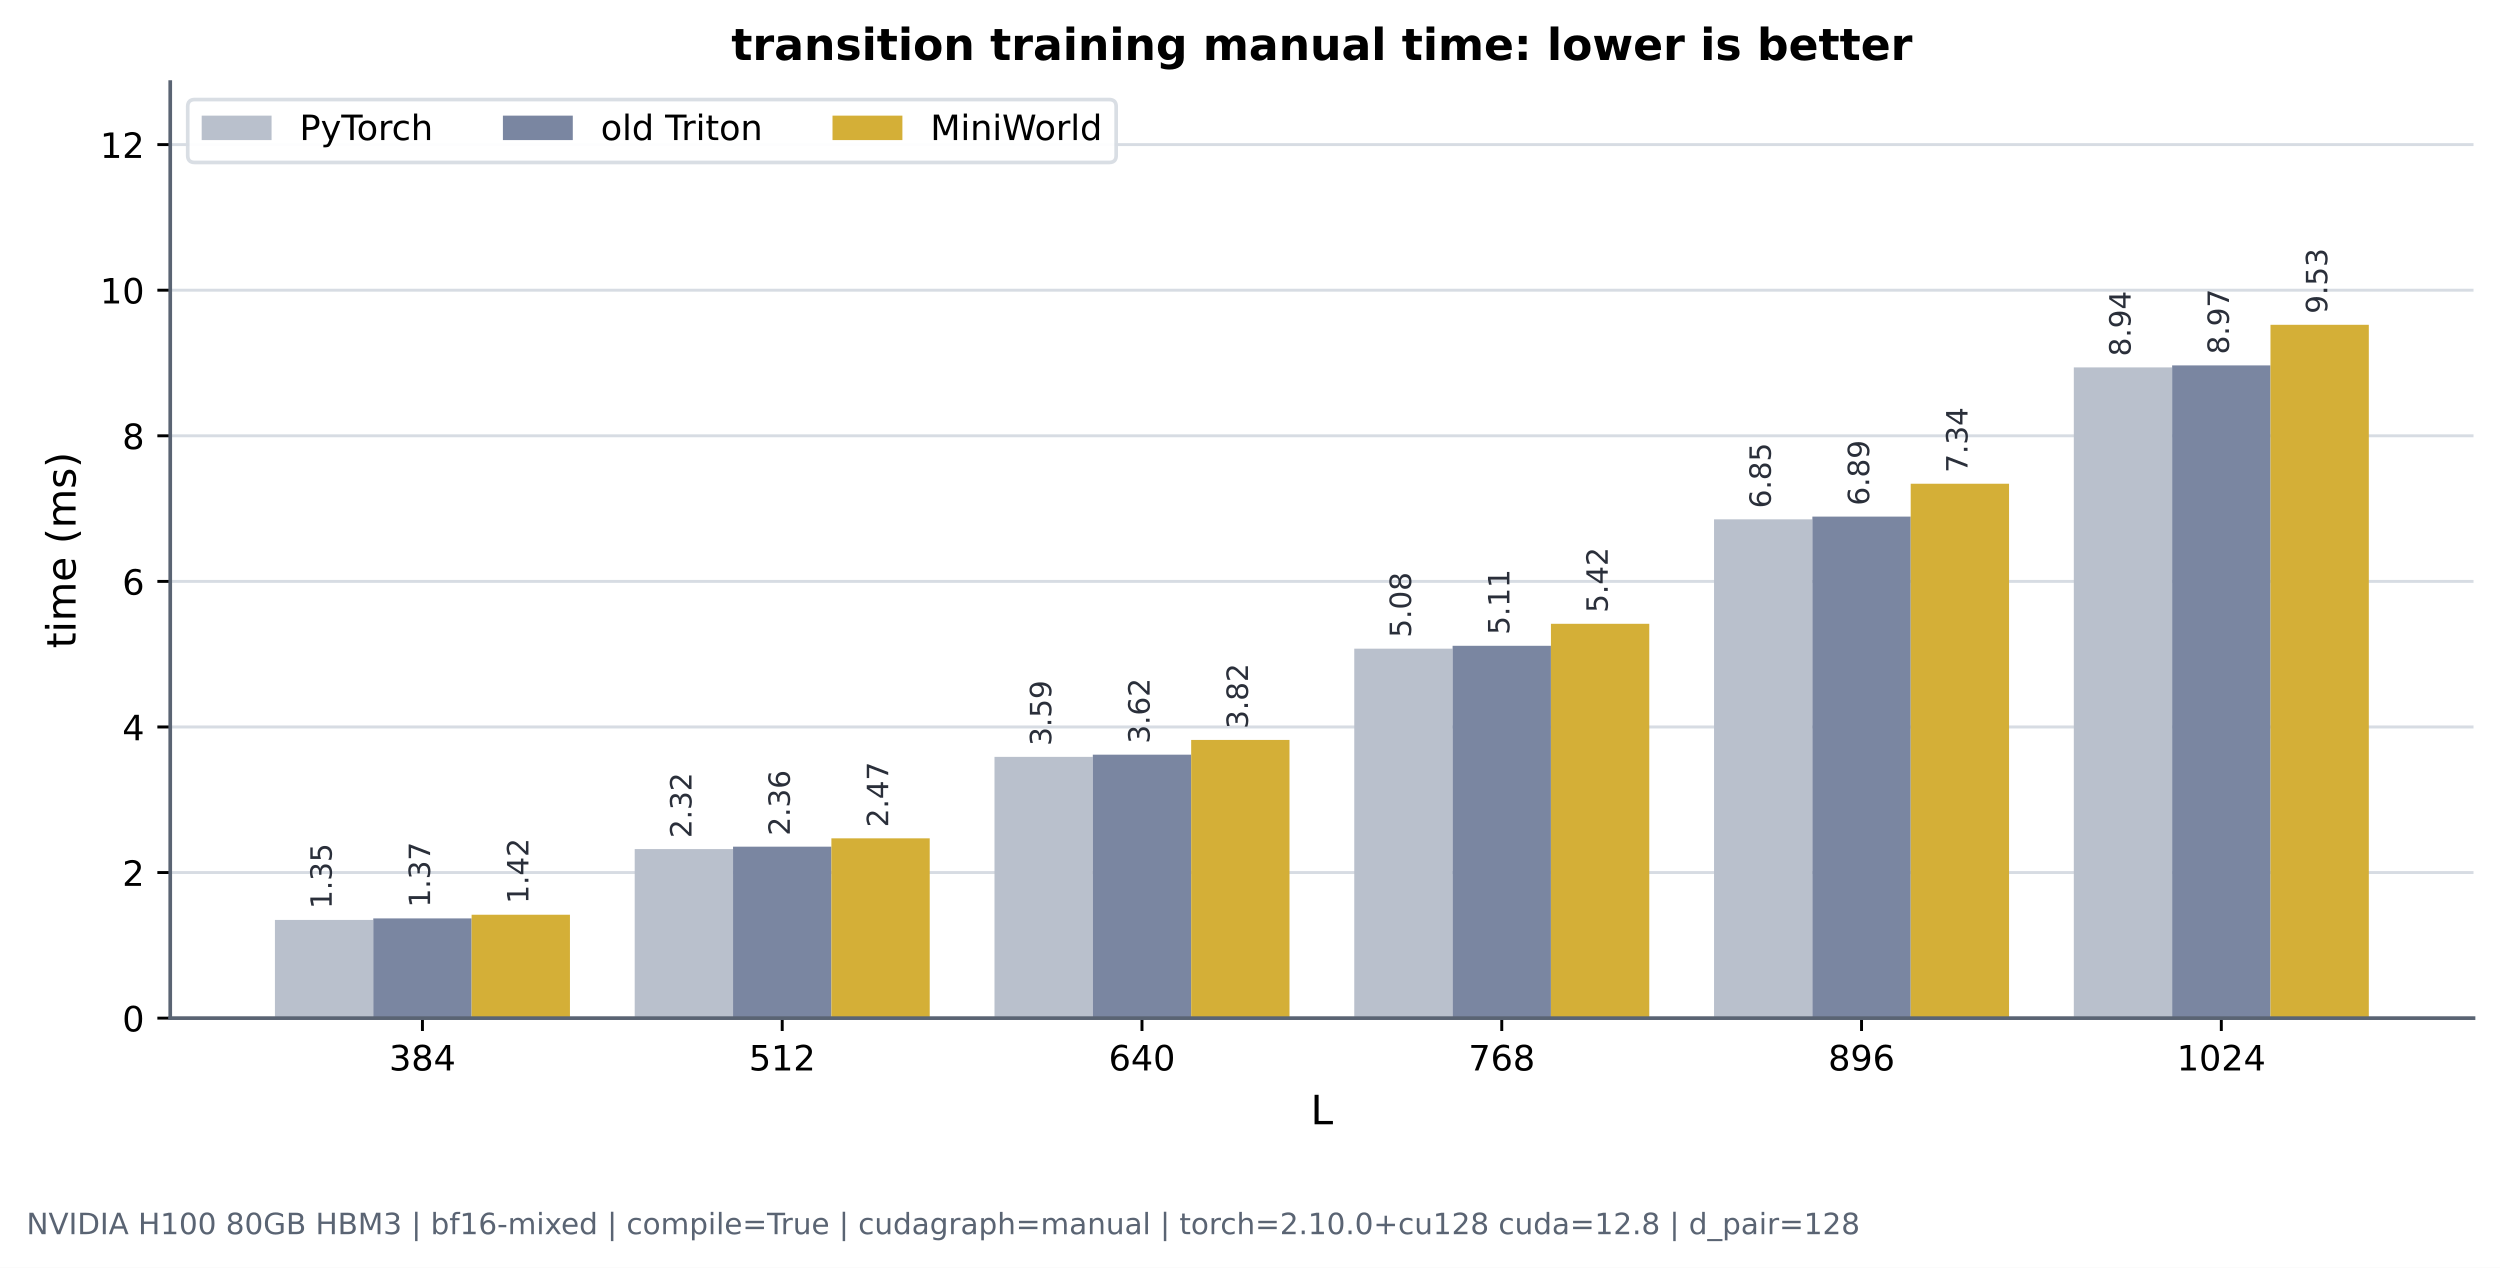
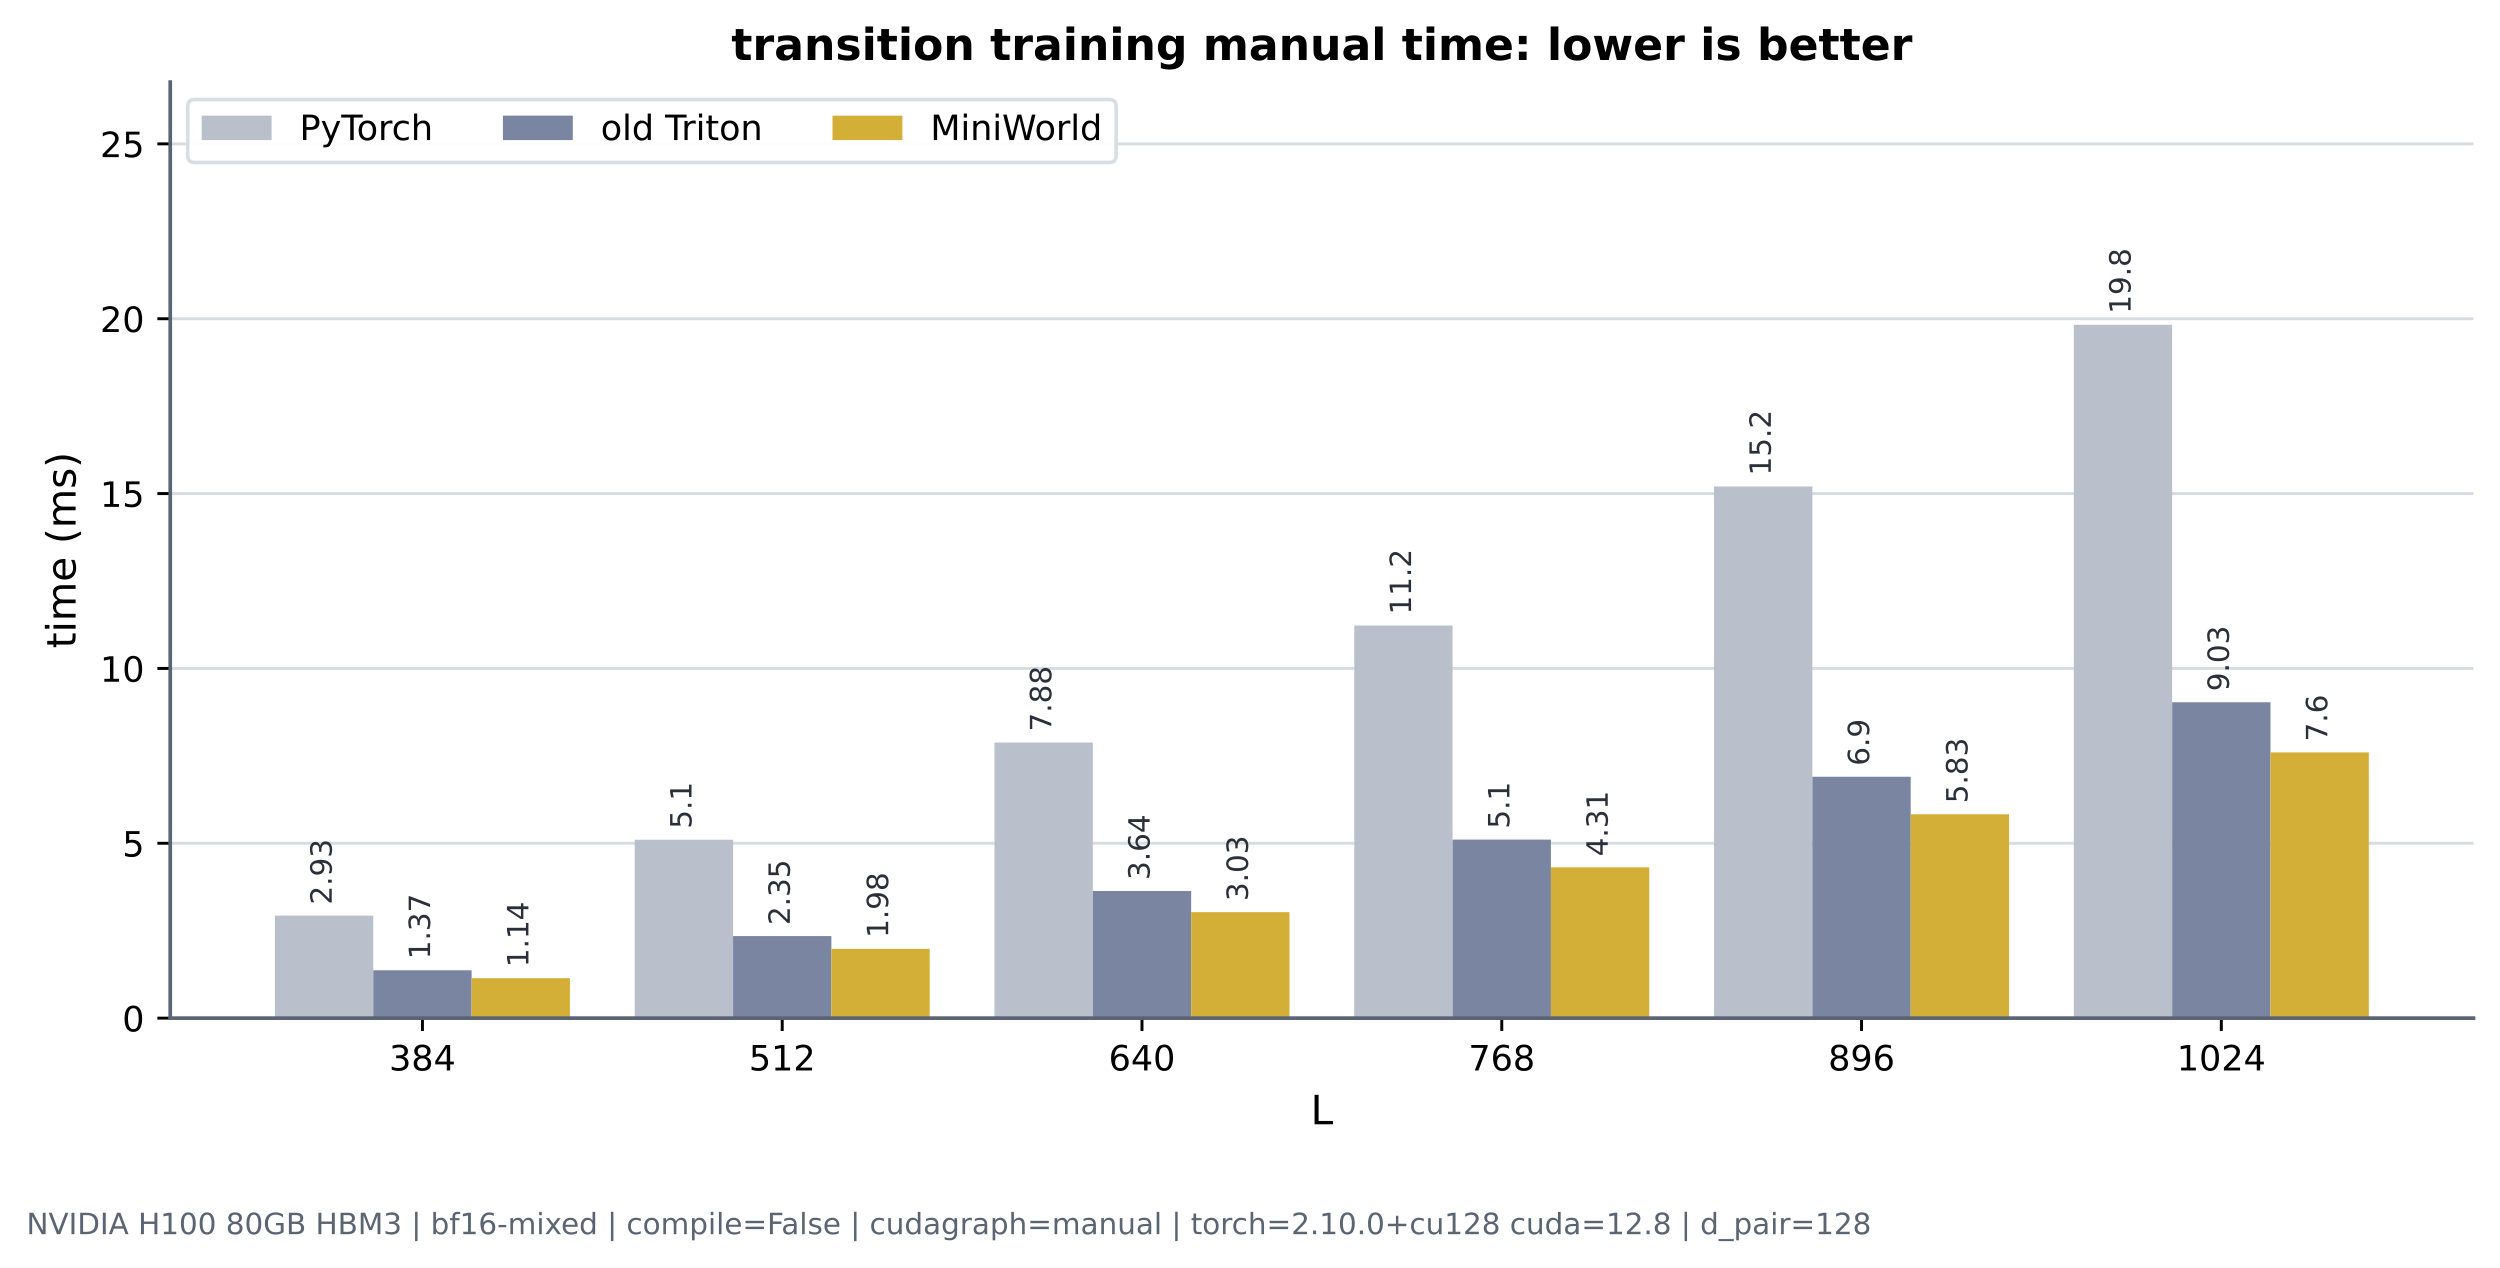
<svg xmlns="http://www.w3.org/2000/svg" xmlns:xlink="http://www.w3.org/1999/xlink" width="679.68pt" height="344.665pt" viewBox="0 0 679.68 344.665" version="1.1">
  <defs>
    <style type="text/css">*{stroke-linejoin: round; stroke-linecap: butt}</style>
  </defs>
  <g id="figure_1">
    <g id="patch_1">
      <path d="M 0 344.665  L 679.68 344.665  L 679.68 0  L 0 0  z " style="fill: #ffffff" />
    </g>
    <g id="axes_1">
      <g id="patch_2">
        <path d="M 46.283 276.805  L 672.48 276.805  L 672.48 22.318  L 46.283 22.318  z " style="fill: #ffffff" />
      </g>
      <g id="matplotlib.axis_1">
        <g id="xtick_1">
          <g id="line2d_1">
            <defs>
-               <path id="mcf6d44be29" d="M 0 0  L 0 3.5  " style="stroke: #000000; stroke-width: 0.8" />
+               <path id="mc400d5cb84" d="M 0 0  L 0 3.5  " style="stroke: #000000; stroke-width: 0.8" />
            </defs>
            <g>
-               <use xlink:href="#mcf6d44be29" x="114.849" y="276.805" style="stroke: #000000; stroke-width: 0.8" />
+               <use xlink:href="#mc400d5cb84" x="114.849" y="276.805" style="stroke: #000000; stroke-width: 0.8" />
            </g>
          </g>
          <g id="text_1">
            <text style="font-size: 9.5px; font-family: 'DejaVu Sans', 'Arial', 'Helvetica', sans-serif; text-anchor: middle" x="114.849" y="291.023" transform="rotate(-0 114.8493 291.0227)">384</text>
          </g>
        </g>
        <g id="xtick_2">
          <g id="line2d_2">
            <g>
-               <use xlink:href="#mcf6d44be29" x="212.662" y="276.805" style="stroke: #000000; stroke-width: 0.8" />
+               <use xlink:href="#mc400d5cb84" x="212.662" y="276.805" style="stroke: #000000; stroke-width: 0.8" />
            </g>
          </g>
          <g id="text_2">
            <text style="font-size: 9.5px; font-family: 'DejaVu Sans', 'Arial', 'Helvetica', sans-serif; text-anchor: middle" x="212.662" y="291.023" transform="rotate(-0 212.6621 291.0227)">512</text>
          </g>
        </g>
        <g id="xtick_3">
          <g id="line2d_3">
            <g>
-               <use xlink:href="#mcf6d44be29" x="310.475" y="276.805" style="stroke: #000000; stroke-width: 0.8" />
+               <use xlink:href="#mc400d5cb84" x="310.475" y="276.805" style="stroke: #000000; stroke-width: 0.8" />
            </g>
          </g>
          <g id="text_3">
            <text style="font-size: 9.5px; font-family: 'DejaVu Sans', 'Arial', 'Helvetica', sans-serif; text-anchor: middle" x="310.475" y="291.023" transform="rotate(-0 310.4749 291.0227)">640</text>
          </g>
        </g>
        <g id="xtick_4">
          <g id="line2d_4">
            <g>
-               <use xlink:href="#mcf6d44be29" x="408.288" y="276.805" style="stroke: #000000; stroke-width: 0.8" />
+               <use xlink:href="#mc400d5cb84" x="408.288" y="276.805" style="stroke: #000000; stroke-width: 0.8" />
            </g>
          </g>
          <g id="text_4">
            <text style="font-size: 9.5px; font-family: 'DejaVu Sans', 'Arial', 'Helvetica', sans-serif; text-anchor: middle" x="408.288" y="291.023" transform="rotate(-0 408.2877 291.0227)">768</text>
          </g>
        </g>
        <g id="xtick_5">
          <g id="line2d_5">
            <g>
-               <use xlink:href="#mcf6d44be29" x="506.1" y="276.805" style="stroke: #000000; stroke-width: 0.8" />
+               <use xlink:href="#mc400d5cb84" x="506.1" y="276.805" style="stroke: #000000; stroke-width: 0.8" />
            </g>
          </g>
          <g id="text_5">
            <text style="font-size: 9.5px; font-family: 'DejaVu Sans', 'Arial', 'Helvetica', sans-serif; text-anchor: middle" x="506.1" y="291.023" transform="rotate(-0 506.1005 291.0227)">896</text>
          </g>
        </g>
        <g id="xtick_6">
          <g id="line2d_6">
            <g>
-               <use xlink:href="#mcf6d44be29" x="603.913" y="276.805" style="stroke: #000000; stroke-width: 0.8" />
+               <use xlink:href="#mc400d5cb84" x="603.913" y="276.805" style="stroke: #000000; stroke-width: 0.8" />
            </g>
          </g>
          <g id="text_6">
            <text style="font-size: 9.5px; font-family: 'DejaVu Sans', 'Arial', 'Helvetica', sans-serif; text-anchor: middle" x="603.913" y="291.023" transform="rotate(-0 603.9132 291.0227)">1024</text>
          </g>
        </g>
        <g id="text_7">
          <text style="font-size: 11px; font-family: 'DejaVu Sans', 'Arial', 'Helvetica', sans-serif; text-anchor: middle" x="359.381" y="305.662" transform="rotate(-0 359.3813 305.6624)">L</text>
        </g>
      </g>
      <g id="matplotlib.axis_2">
        <g id="ytick_1">
          <g id="line2d_7">
-             <path d="M 46.283 276.805  L 672.48 276.805  " clip-path="url(#p036dd2bb85)" style="fill: none; stroke: #d7dce3; stroke-width: 0.8; stroke-linecap: square" />
+             <path d="M 46.283 276.805  L 672.48 276.805  " clip-path="url(#pddd1546715)" style="fill: none; stroke: #d7dce3; stroke-width: 0.8; stroke-linecap: square" />
          </g>
          <g id="line2d_8">
            <defs>
-               <path id="mccee59f877" d="M 0 0  L -3.5 0  " style="stroke: #000000; stroke-width: 0.8" />
+               <path id="mc5fc125fd5" d="M 0 0  L -3.5 0  " style="stroke: #000000; stroke-width: 0.8" />
            </defs>
            <g>
-               <use xlink:href="#mccee59f877" x="46.283" y="276.805" style="stroke: #000000; stroke-width: 0.8" />
+               <use xlink:href="#mc5fc125fd5" x="46.283" y="276.805" style="stroke: #000000; stroke-width: 0.8" />
            </g>
          </g>
          <g id="text_8">
            <text style="font-size: 9.5px; font-family: 'DejaVu Sans', 'Arial', 'Helvetica', sans-serif; text-anchor: end" x="39.283" y="280.414" transform="rotate(-0 39.28258 280.4138)">0</text>
          </g>
        </g>
        <g id="ytick_2">
          <g id="line2d_9">
-             <path d="M 46.283 237.224  L 672.48 237.224  " clip-path="url(#p036dd2bb85)" style="fill: none; stroke: #d7dce3; stroke-width: 0.8; stroke-linecap: square" />
+             <path d="M 46.283 229.266  L 672.48 229.266  " clip-path="url(#pddd1546715)" style="fill: none; stroke: #d7dce3; stroke-width: 0.8; stroke-linecap: square" />
          </g>
          <g id="line2d_10">
            <g>
-               <use xlink:href="#mccee59f877" x="46.283" y="237.224" style="stroke: #000000; stroke-width: 0.8" />
+               <use xlink:href="#mc5fc125fd5" x="46.283" y="229.266" style="stroke: #000000; stroke-width: 0.8" />
            </g>
          </g>
          <g id="text_9">
-             <text style="font-size: 9.5px; font-family: 'DejaVu Sans', 'Arial', 'Helvetica', sans-serif; text-anchor: end" x="39.283" y="240.833" transform="rotate(-0 39.28258 240.8326)">2</text>
+             <text style="font-size: 9.5px; font-family: 'DejaVu Sans', 'Arial', 'Helvetica', sans-serif; text-anchor: end" x="39.283" y="232.875" transform="rotate(-0 39.28258 232.8748)">5</text>
          </g>
        </g>
        <g id="ytick_3">
          <g id="line2d_11">
-             <path d="M 46.283 197.642  L 672.48 197.642  " clip-path="url(#p036dd2bb85)" style="fill: none; stroke: #d7dce3; stroke-width: 0.8; stroke-linecap: square" />
+             <path d="M 46.283 181.727  L 672.48 181.727  " clip-path="url(#pddd1546715)" style="fill: none; stroke: #d7dce3; stroke-width: 0.8; stroke-linecap: square" />
          </g>
          <g id="line2d_12">
            <g>
-               <use xlink:href="#mccee59f877" x="46.283" y="197.642" style="stroke: #000000; stroke-width: 0.8" />
+               <use xlink:href="#mc5fc125fd5" x="46.283" y="181.727" style="stroke: #000000; stroke-width: 0.8" />
            </g>
          </g>
          <g id="text_10">
-             <text style="font-size: 9.5px; font-family: 'DejaVu Sans', 'Arial', 'Helvetica', sans-serif; text-anchor: end" x="39.283" y="201.251" transform="rotate(-0 39.28258 201.2513)">4</text>
+             <text style="font-size: 9.5px; font-family: 'DejaVu Sans', 'Arial', 'Helvetica', sans-serif; text-anchor: end" x="39.283" y="185.336" transform="rotate(-0 39.28258 185.3358)">10</text>
          </g>
        </g>
        <g id="ytick_4">
          <g id="line2d_13">
-             <path d="M 46.283 158.061  L 672.48 158.061  " clip-path="url(#p036dd2bb85)" style="fill: none; stroke: #d7dce3; stroke-width: 0.8; stroke-linecap: square" />
+             <path d="M 46.283 134.188  L 672.48 134.188  " clip-path="url(#pddd1546715)" style="fill: none; stroke: #d7dce3; stroke-width: 0.8; stroke-linecap: square" />
          </g>
          <g id="line2d_14">
            <g>
-               <use xlink:href="#mccee59f877" x="46.283" y="158.061" style="stroke: #000000; stroke-width: 0.8" />
+               <use xlink:href="#mc5fc125fd5" x="46.283" y="134.188" style="stroke: #000000; stroke-width: 0.8" />
            </g>
          </g>
          <g id="text_11">
-             <text style="font-size: 9.5px; font-family: 'DejaVu Sans', 'Arial', 'Helvetica', sans-serif; text-anchor: end" x="39.283" y="161.67" transform="rotate(-0 39.28258 161.67)">6</text>
+             <text style="font-size: 9.5px; font-family: 'DejaVu Sans', 'Arial', 'Helvetica', sans-serif; text-anchor: end" x="39.283" y="137.797" transform="rotate(-0 39.28258 137.7969)">15</text>
          </g>
        </g>
        <g id="ytick_5">
          <g id="line2d_15">
-             <path d="M 46.283 118.48  L 672.48 118.48  " clip-path="url(#p036dd2bb85)" style="fill: none; stroke: #d7dce3; stroke-width: 0.8; stroke-linecap: square" />
+             <path d="M 46.283 86.649  L 672.48 86.649  " clip-path="url(#pddd1546715)" style="fill: none; stroke: #d7dce3; stroke-width: 0.8; stroke-linecap: square" />
          </g>
          <g id="line2d_16">
            <g>
-               <use xlink:href="#mccee59f877" x="46.283" y="118.48" style="stroke: #000000; stroke-width: 0.8" />
+               <use xlink:href="#mc5fc125fd5" x="46.283" y="86.649" style="stroke: #000000; stroke-width: 0.8" />
            </g>
          </g>
          <g id="text_12">
-             <text style="font-size: 9.5px; font-family: 'DejaVu Sans', 'Arial', 'Helvetica', sans-serif; text-anchor: end" x="39.283" y="122.089" transform="rotate(-0 39.28258 122.0888)">8</text>
+             <text style="font-size: 9.5px; font-family: 'DejaVu Sans', 'Arial', 'Helvetica', sans-serif; text-anchor: end" x="39.283" y="90.258" transform="rotate(-0 39.28258 90.25787)">20</text>
          </g>
        </g>
        <g id="ytick_6">
          <g id="line2d_17">
-             <path d="M 46.283 78.899  L 672.48 78.899  " clip-path="url(#p036dd2bb85)" style="fill: none; stroke: #d7dce3; stroke-width: 0.8; stroke-linecap: square" />
+             <path d="M 46.283 39.11  L 672.48 39.11  " clip-path="url(#pddd1546715)" style="fill: none; stroke: #d7dce3; stroke-width: 0.8; stroke-linecap: square" />
          </g>
          <g id="line2d_18">
            <g>
-               <use xlink:href="#mccee59f877" x="46.283" y="78.899" style="stroke: #000000; stroke-width: 0.8" />
+               <use xlink:href="#mc5fc125fd5" x="46.283" y="39.11" style="stroke: #000000; stroke-width: 0.8" />
            </g>
          </g>
          <g id="text_13">
-             <text style="font-size: 9.5px; font-family: 'DejaVu Sans', 'Arial', 'Helvetica', sans-serif; text-anchor: end" x="39.283" y="82.508" transform="rotate(-0 39.28258 82.50753)">10</text>
-           </g>
-         </g>
-         <g id="ytick_7">
-           <g id="line2d_19">
-             <path d="M 46.283 39.317  L 672.48 39.317  " clip-path="url(#p036dd2bb85)" style="fill: none; stroke: #d7dce3; stroke-width: 0.8; stroke-linecap: square" />
-           </g>
-           <g id="line2d_20">
-             <g>
-               <use xlink:href="#mccee59f877" x="46.283" y="39.317" style="stroke: #000000; stroke-width: 0.8" />
-             </g>
-           </g>
-           <g id="text_14">
-             <text style="font-size: 9.5px; font-family: 'DejaVu Sans', 'Arial', 'Helvetica', sans-serif; text-anchor: end" x="39.283" y="42.926" transform="rotate(-0 39.28258 42.92627)">12</text>
-           </g>
-         </g>
-         <g id="text_15">
+             <text style="font-size: 9.5px; font-family: 'DejaVu Sans', 'Arial', 'Helvetica', sans-serif; text-anchor: end" x="39.283" y="42.719" transform="rotate(-0 39.28258 42.71889)">25</text>
+           </g>
+         </g>
+         <g id="text_14">
          <text style="font-size: 11px; font-family: 'DejaVu Sans', 'Arial', 'Helvetica', sans-serif; text-anchor: middle" x="20.551" y="149.562" transform="rotate(-90 20.55125 149.5615)">time (ms)</text>
        </g>
      </g>
      <g id="patch_3">
-         <path d="M 74.746 276.805  L 101.482 276.805  L 101.482 250.098  L 74.746 250.098  z " clip-path="url(#p036dd2bb85)" style="fill: #b9c0cc" />
+         <path d="M 74.746 276.805  L 101.482 276.805  L 101.482 248.926  L 74.746 248.926  z " clip-path="url(#pddd1546715)" style="fill: #b9c0cc" />
      </g>
      <g id="patch_4">
-         <path d="M 172.559 276.805  L 199.294 276.805  L 199.294 230.844  L 172.559 230.844  z " clip-path="url(#p036dd2bb85)" style="fill: #b9c0cc" />
+         <path d="M 172.559 276.805  L 199.294 276.805  L 199.294 228.305  L 172.559 228.305  z " clip-path="url(#pddd1546715)" style="fill: #b9c0cc" />
      </g>
      <g id="patch_5">
-         <path d="M 270.372 276.805  L 297.107 276.805  L 297.107 205.771  L 270.372 205.771  z " clip-path="url(#p036dd2bb85)" style="fill: #b9c0cc" />
+         <path d="M 270.372 276.805  L 297.107 276.805  L 297.107 201.871  L 270.372 201.871  z " clip-path="url(#pddd1546715)" style="fill: #b9c0cc" />
      </g>
      <g id="patch_6">
-         <path d="M 368.184 276.805  L 394.92 276.805  L 394.92 176.361  L 368.184 176.361  z " clip-path="url(#p036dd2bb85)" style="fill: #b9c0cc" />
+         <path d="M 368.184 276.805  L 394.92 276.805  L 394.92 170.067  L 368.184 170.067  z " clip-path="url(#pddd1546715)" style="fill: #b9c0cc" />
      </g>
      <g id="patch_7">
-         <path d="M 465.997 276.805  L 492.733 276.805  L 492.733 141.19  L 465.997 141.19  z " clip-path="url(#p036dd2bb85)" style="fill: #b9c0cc" />
+         <path d="M 465.997 276.805  L 492.733 276.805  L 492.733 132.262  L 465.997 132.262  z " clip-path="url(#pddd1546715)" style="fill: #b9c0cc" />
      </g>
      <g id="patch_8">
-         <path d="M 563.81 276.805  L 590.545 276.805  L 590.545 99.888  L 563.81 99.888  z " clip-path="url(#p036dd2bb85)" style="fill: #b9c0cc" />
+         <path d="M 563.81 276.805  L 590.545 276.805  L 590.545 88.296  L 563.81 88.296  z " clip-path="url(#pddd1546715)" style="fill: #b9c0cc" />
      </g>
      <g id="patch_9">
-         <path d="M 101.482 276.805  L 128.217 276.805  L 128.217 249.694  L 101.482 249.694  z " clip-path="url(#p036dd2bb85)" style="fill: #7a86a1" />
+         <path d="M 101.482 276.805  L 128.217 276.805  L 128.217 263.787  L 101.482 263.787  z " clip-path="url(#pddd1546715)" style="fill: #7a86a1" />
      </g>
      <g id="patch_10">
-         <path d="M 199.294 276.805  L 226.03 276.805  L 226.03 230.184  L 199.294 230.184  z " clip-path="url(#p036dd2bb85)" style="fill: #7a86a1" />
+         <path d="M 199.294 276.805  L 226.03 276.805  L 226.03 254.498  L 199.294 254.498  z " clip-path="url(#pddd1546715)" style="fill: #7a86a1" />
      </g>
      <g id="patch_11">
-         <path d="M 297.107 276.805  L 323.843 276.805  L 323.843 205.174  L 297.107 205.174  z " clip-path="url(#p036dd2bb85)" style="fill: #7a86a1" />
+         <path d="M 297.107 276.805  L 323.843 276.805  L 323.843 242.235  L 297.107 242.235  z " clip-path="url(#pddd1546715)" style="fill: #7a86a1" />
      </g>
      <g id="patch_12">
-         <path d="M 394.92 276.805  L 421.655 276.805  L 421.655 175.579  L 394.92 175.579  z " clip-path="url(#p036dd2bb85)" style="fill: #7a86a1" />
+         <path d="M 394.92 276.805  L 421.655 276.805  L 421.655 228.273  L 394.92 228.273  z " clip-path="url(#pddd1546715)" style="fill: #7a86a1" />
      </g>
      <g id="patch_13">
-         <path d="M 492.733 276.805  L 519.468 276.805  L 519.468 140.456  L 492.733 140.456  z " clip-path="url(#p036dd2bb85)" style="fill: #7a86a1" />
+         <path d="M 492.733 276.805  L 519.468 276.805  L 519.468 211.181  L 492.733 211.181  z " clip-path="url(#pddd1546715)" style="fill: #7a86a1" />
      </g>
      <g id="patch_14">
-         <path d="M 590.545 276.805  L 617.281 276.805  L 617.281 99.342  L 590.545 99.342  z " clip-path="url(#p036dd2bb85)" style="fill: #7a86a1" />
+         <path d="M 590.545 276.805  L 617.281 276.805  L 617.281 190.92  L 590.545 190.92  z " clip-path="url(#pddd1546715)" style="fill: #7a86a1" />
      </g>
      <g id="patch_15">
-         <path d="M 128.217 276.805  L 154.953 276.805  L 154.953 248.694  L 128.217 248.694  z " clip-path="url(#p036dd2bb85)" style="fill: #d4af37" />
+         <path d="M 128.217 276.805  L 154.953 276.805  L 154.953 265.939  L 128.217 265.939  z " clip-path="url(#pddd1546715)" style="fill: #d4af37" />
      </g>
      <g id="patch_16">
-         <path d="M 226.03 276.805  L 252.765 276.805  L 252.765 227.912  L 226.03 227.912  z " clip-path="url(#p036dd2bb85)" style="fill: #d4af37" />
+         <path d="M 226.03 276.805  L 252.765 276.805  L 252.765 257.979  L 226.03 257.979  z " clip-path="url(#pddd1546715)" style="fill: #d4af37" />
      </g>
      <g id="patch_17">
-         <path d="M 323.843 276.805  L 350.578 276.805  L 350.578 201.159  L 323.843 201.159  z " clip-path="url(#p036dd2bb85)" style="fill: #d4af37" />
+         <path d="M 323.843 276.805  L 350.578 276.805  L 350.578 247.977  L 323.843 247.977  z " clip-path="url(#pddd1546715)" style="fill: #d4af37" />
      </g>
      <g id="patch_18">
-         <path d="M 421.655 276.805  L 448.391 276.805  L 448.391 169.599  L 421.655 169.599  z " clip-path="url(#p036dd2bb85)" style="fill: #d4af37" />
+         <path d="M 421.655 276.805  L 448.391 276.805  L 448.391 235.808  L 421.655 235.808  z " clip-path="url(#pddd1546715)" style="fill: #d4af37" />
      </g>
      <g id="patch_19">
-         <path d="M 519.468 276.805  L 546.204 276.805  L 546.204 131.522  L 519.468 131.522  z " clip-path="url(#p036dd2bb85)" style="fill: #d4af37" />
+         <path d="M 519.468 276.805  L 546.204 276.805  L 546.204 221.384  L 519.468 221.384  z " clip-path="url(#pddd1546715)" style="fill: #d4af37" />
      </g>
      <g id="patch_20">
-         <path d="M 617.281 276.805  L 644.016 276.805  L 644.016 88.296  L 617.281 88.296  z " clip-path="url(#p036dd2bb85)" style="fill: #d4af37" />
+         <path d="M 617.281 276.805  L 644.016 276.805  L 644.016 204.565  L 617.281 204.565  z " clip-path="url(#pddd1546715)" style="fill: #d4af37" />
      </g>
      <g id="patch_21">
        <path d="M 46.283 276.805  L 46.283 22.318  " style="fill: none; stroke: #5a6473; stroke-linejoin: miter; stroke-linecap: square" />
      </g>
      <g id="patch_22">
        <path d="M 46.283 276.805  L 672.48 276.805  " style="fill: none; stroke: #5a6473; stroke-linejoin: miter; stroke-linecap: square" />
      </g>
+       <g id="text_15">
+         <text style="font-size: 8px; font-family: 'DejaVu Sans', 'Arial', 'Helvetica', sans-serif; fill: #2a2f3a" transform="translate(90.19197 245.9259) rotate(-90)">2.93</text>
+       </g>
      <g id="text_16">
-         <text style="font-size: 8px; font-family: 'DejaVu Sans', 'Arial', 'Helvetica', sans-serif; fill: #2a2f3a" transform="translate(90.19197 247.098) rotate(-90)">1.35</text>
+         <text style="font-size: 8px; font-family: 'DejaVu Sans', 'Arial', 'Helvetica', sans-serif; fill: #2a2f3a" transform="translate(188.0048 225.3045) rotate(-90)">5.1</text>
      </g>
      <g id="text_17">
-         <text style="font-size: 8px; font-family: 'DejaVu Sans', 'Arial', 'Helvetica', sans-serif; fill: #2a2f3a" transform="translate(188.0048 227.8444) rotate(-90)">2.32</text>
+         <text style="font-size: 8px; font-family: 'DejaVu Sans', 'Arial', 'Helvetica', sans-serif; fill: #2a2f3a" transform="translate(285.8175 198.8715) rotate(-90)">7.88</text>
      </g>
      <g id="text_18">
-         <text style="font-size: 8px; font-family: 'DejaVu Sans', 'Arial', 'Helvetica', sans-serif; fill: #2a2f3a" transform="translate(285.8175 202.7708) rotate(-90)">3.59</text>
+         <text style="font-size: 8px; font-family: 'DejaVu Sans', 'Arial', 'Helvetica', sans-serif; fill: #2a2f3a" transform="translate(383.6303 167.0668) rotate(-90)">11.2</text>
      </g>
      <g id="text_19">
-         <text style="font-size: 8px; font-family: 'DejaVu Sans', 'Arial', 'Helvetica', sans-serif; fill: #2a2f3a" transform="translate(383.6303 173.361) rotate(-90)">5.08</text>
+         <text style="font-size: 8px; font-family: 'DejaVu Sans', 'Arial', 'Helvetica', sans-serif; fill: #2a2f3a" transform="translate(481.4431 129.2619) rotate(-90)">15.2</text>
      </g>
      <g id="text_20">
-         <text style="font-size: 8px; font-family: 'DejaVu Sans', 'Arial', 'Helvetica', sans-serif; fill: #2a2f3a" transform="translate(481.4431 138.1904) rotate(-90)">6.85</text>
+         <text style="font-size: 8px; font-family: 'DejaVu Sans', 'Arial', 'Helvetica', sans-serif; fill: #2a2f3a" transform="translate(579.2559 85.29619) rotate(-90)">19.8</text>
      </g>
      <g id="text_21">
-         <text style="font-size: 8px; font-family: 'DejaVu Sans', 'Arial', 'Helvetica', sans-serif; fill: #2a2f3a" transform="translate(579.2559 96.88812) rotate(-90)">8.94</text>
+         <text style="font-size: 8px; font-family: 'DejaVu Sans', 'Arial', 'Helvetica', sans-serif; fill: #2a2f3a" transform="translate(116.9275 260.7875) rotate(-90)">1.37</text>
      </g>
      <g id="text_22">
-         <text style="font-size: 8px; font-family: 'DejaVu Sans', 'Arial', 'Helvetica', sans-serif; fill: #2a2f3a" transform="translate(116.9275 246.6943) rotate(-90)">1.37</text>
+         <text style="font-size: 8px; font-family: 'DejaVu Sans', 'Arial', 'Helvetica', sans-serif; fill: #2a2f3a" transform="translate(214.7402 251.498) rotate(-90)">2.35</text>
      </g>
      <g id="text_23">
-         <text style="font-size: 8px; font-family: 'DejaVu Sans', 'Arial', 'Helvetica', sans-serif; fill: #2a2f3a" transform="translate(214.7402 227.1839) rotate(-90)">2.36</text>
+         <text style="font-size: 8px; font-family: 'DejaVu Sans', 'Arial', 'Helvetica', sans-serif; fill: #2a2f3a" transform="translate(312.553 239.2346) rotate(-90)">3.64</text>
      </g>
      <g id="text_24">
-         <text style="font-size: 8px; font-family: 'DejaVu Sans', 'Arial', 'Helvetica', sans-serif; fill: #2a2f3a" transform="translate(312.553 202.1739) rotate(-90)">3.62</text>
+         <text style="font-size: 8px; font-family: 'DejaVu Sans', 'Arial', 'Helvetica', sans-serif; fill: #2a2f3a" transform="translate(410.3658 225.2735) rotate(-90)">5.1</text>
      </g>
      <g id="text_25">
-         <text style="font-size: 8px; font-family: 'DejaVu Sans', 'Arial', 'Helvetica', sans-serif; fill: #2a2f3a" transform="translate(410.3658 172.5789) rotate(-90)">5.11</text>
+         <text style="font-size: 8px; font-family: 'DejaVu Sans', 'Arial', 'Helvetica', sans-serif; fill: #2a2f3a" transform="translate(508.1786 208.1814) rotate(-90)">6.9</text>
      </g>
      <g id="text_26">
-         <text style="font-size: 8px; font-family: 'DejaVu Sans', 'Arial', 'Helvetica', sans-serif; fill: #2a2f3a" transform="translate(508.1786 137.456) rotate(-90)">6.89</text>
+         <text style="font-size: 8px; font-family: 'DejaVu Sans', 'Arial', 'Helvetica', sans-serif; fill: #2a2f3a" transform="translate(605.9914 187.9197) rotate(-90)">9.03</text>
      </g>
      <g id="text_27">
-         <text style="font-size: 8px; font-family: 'DejaVu Sans', 'Arial', 'Helvetica', sans-serif; fill: #2a2f3a" transform="translate(605.9914 96.34189) rotate(-90)">8.97</text>
+         <text style="font-size: 8px; font-family: 'DejaVu Sans', 'Arial', 'Helvetica', sans-serif; fill: #2a2f3a" transform="translate(143.663 262.9387) rotate(-90)">1.14</text>
      </g>
      <g id="text_28">
-         <text style="font-size: 8px; font-family: 'DejaVu Sans', 'Arial', 'Helvetica', sans-serif; fill: #2a2f3a" transform="translate(143.663 245.694) rotate(-90)">1.42</text>
+         <text style="font-size: 8px; font-family: 'DejaVu Sans', 'Arial', 'Helvetica', sans-serif; fill: #2a2f3a" transform="translate(241.4757 254.9787) rotate(-90)">1.98</text>
      </g>
      <g id="text_29">
-         <text style="font-size: 8px; font-family: 'DejaVu Sans', 'Arial', 'Helvetica', sans-serif; fill: #2a2f3a" transform="translate(241.4757 224.9123) rotate(-90)">2.47</text>
+         <text style="font-size: 8px; font-family: 'DejaVu Sans', 'Arial', 'Helvetica', sans-serif; fill: #2a2f3a" transform="translate(339.2885 244.9768) rotate(-90)">3.03</text>
      </g>
      <g id="text_30">
-         <text style="font-size: 8px; font-family: 'DejaVu Sans', 'Arial', 'Helvetica', sans-serif; fill: #2a2f3a" transform="translate(339.2885 198.1591) rotate(-90)">3.82</text>
+         <text style="font-size: 8px; font-family: 'DejaVu Sans', 'Arial', 'Helvetica', sans-serif; fill: #2a2f3a" transform="translate(437.1013 232.8081) rotate(-90)">4.31</text>
      </g>
      <g id="text_31">
-         <text style="font-size: 8px; font-family: 'DejaVu Sans', 'Arial', 'Helvetica', sans-serif; fill: #2a2f3a" transform="translate(437.1013 166.5986) rotate(-90)">5.42</text>
+         <text style="font-size: 8px; font-family: 'DejaVu Sans', 'Arial', 'Helvetica', sans-serif; fill: #2a2f3a" transform="translate(534.9141 218.3838) rotate(-90)">5.83</text>
      </g>
      <g id="text_32">
-         <text style="font-size: 8px; font-family: 'DejaVu Sans', 'Arial', 'Helvetica', sans-serif; fill: #2a2f3a" transform="translate(534.9141 128.5221) rotate(-90)">7.34</text>
+         <text style="font-size: 8px; font-family: 'DejaVu Sans', 'Arial', 'Helvetica', sans-serif; fill: #2a2f3a" transform="translate(632.7269 201.565) rotate(-90)">7.6</text>
      </g>
      <g id="text_33">
-         <text style="font-size: 8px; font-family: 'DejaVu Sans', 'Arial', 'Helvetica', sans-serif; fill: #2a2f3a" transform="translate(632.7269 85.29619) rotate(-90)">9.53</text>
-       </g>
-       <g id="text_34">
        <text style="font-weight: 700; font-size: 12px; font-family: 'DejaVu Sans', 'Arial', 'Helvetica', sans-serif; text-anchor: middle" x="359.381" y="16.318" transform="rotate(-0 359.3813 16.31812)">transition training manual time: lower is better</text>
      </g>
      <g id="legend_1">
        <g id="patch_23">
          <path d="M 52.933 44.169  L 301.556 44.169  Q 303.456 44.169 303.456 42.269  L 303.456 28.968  Q 303.456 27.068 301.556 27.068  L 52.933 27.068  Q 51.033 27.068 51.033 28.968  L 51.033 42.269  Q 51.033 44.169 52.933 44.169  z " style="fill: #ffffff; opacity: 0.95; stroke: #d7dce3; stroke-linejoin: miter" />
        </g>
        <g id="patch_24">
          <path d="M 54.833 38.087  L 73.833 38.087  L 73.833 31.437  L 54.833 31.437  z " style="fill: #b9c0cc" />
        </g>
-         <g id="text_35">
+         <g id="text_34">
          <text style="font-size: 9.5px; font-family: 'DejaVu Sans', 'Arial', 'Helvetica', sans-serif; text-anchor: start" x="81.433" y="38.087" transform="rotate(-0 81.43258 38.08664)">PyTorch</text>
        </g>
        <g id="patch_25">
          <path d="M 136.726 38.087  L 155.726 38.087  L 155.726 31.437  L 136.726 31.437  z " style="fill: #7a86a1" />
        </g>
-         <g id="text_36">
+         <g id="text_35">
          <text style="font-size: 9.5px; font-family: 'DejaVu Sans', 'Arial', 'Helvetica', sans-serif; text-anchor: start" x="163.326" y="38.087" transform="rotate(-0 163.3255 38.08664)">old Triton</text>
        </g>
        <g id="patch_26">
          <path d="M 226.336 38.087  L 245.336 38.087  L 245.336 31.437  L 226.336 31.437  z " style="fill: #d4af37" />
        </g>
-         <g id="text_37">
+         <g id="text_36">
          <text style="font-size: 9.5px; font-family: 'DejaVu Sans', 'Arial', 'Helvetica', sans-serif; text-anchor: start" x="252.936" y="38.087" transform="rotate(-0 252.9358 38.08664)">MiniWorld</text>
        </g>
      </g>
    </g>
-     <g id="text_38">
-       <text style="font-size: 8px; font-family: 'DejaVu Sans', 'Arial', 'Helvetica', sans-serif; text-anchor: start; fill: #5a6473" x="7.2" y="335.543" transform="rotate(-0 7.2 335.5431)">NVIDIA H100 80GB HBM3 | bf16-mixed | compile=True | cudagraph=manual | torch=2.10.0+cu128 cuda=12.8 | d_pair=128</text>
+     <g id="text_37">
+       <text style="font-size: 8px; font-family: 'DejaVu Sans', 'Arial', 'Helvetica', sans-serif; text-anchor: start; fill: #5a6473" x="7.2" y="335.543" transform="rotate(-0 7.2 335.5431)">NVIDIA H100 80GB HBM3 | bf16-mixed | compile=False | cudagraph=manual | torch=2.10.0+cu128 cuda=12.8 | d_pair=128</text>
    </g>
  </g>
  <defs>
-     <clipPath id="p036dd2bb85">
+     <clipPath id="pddd1546715">
      <rect x="46.283" y="22.318" width="626.197" height="254.487" />
    </clipPath>
  </defs>
</svg>
